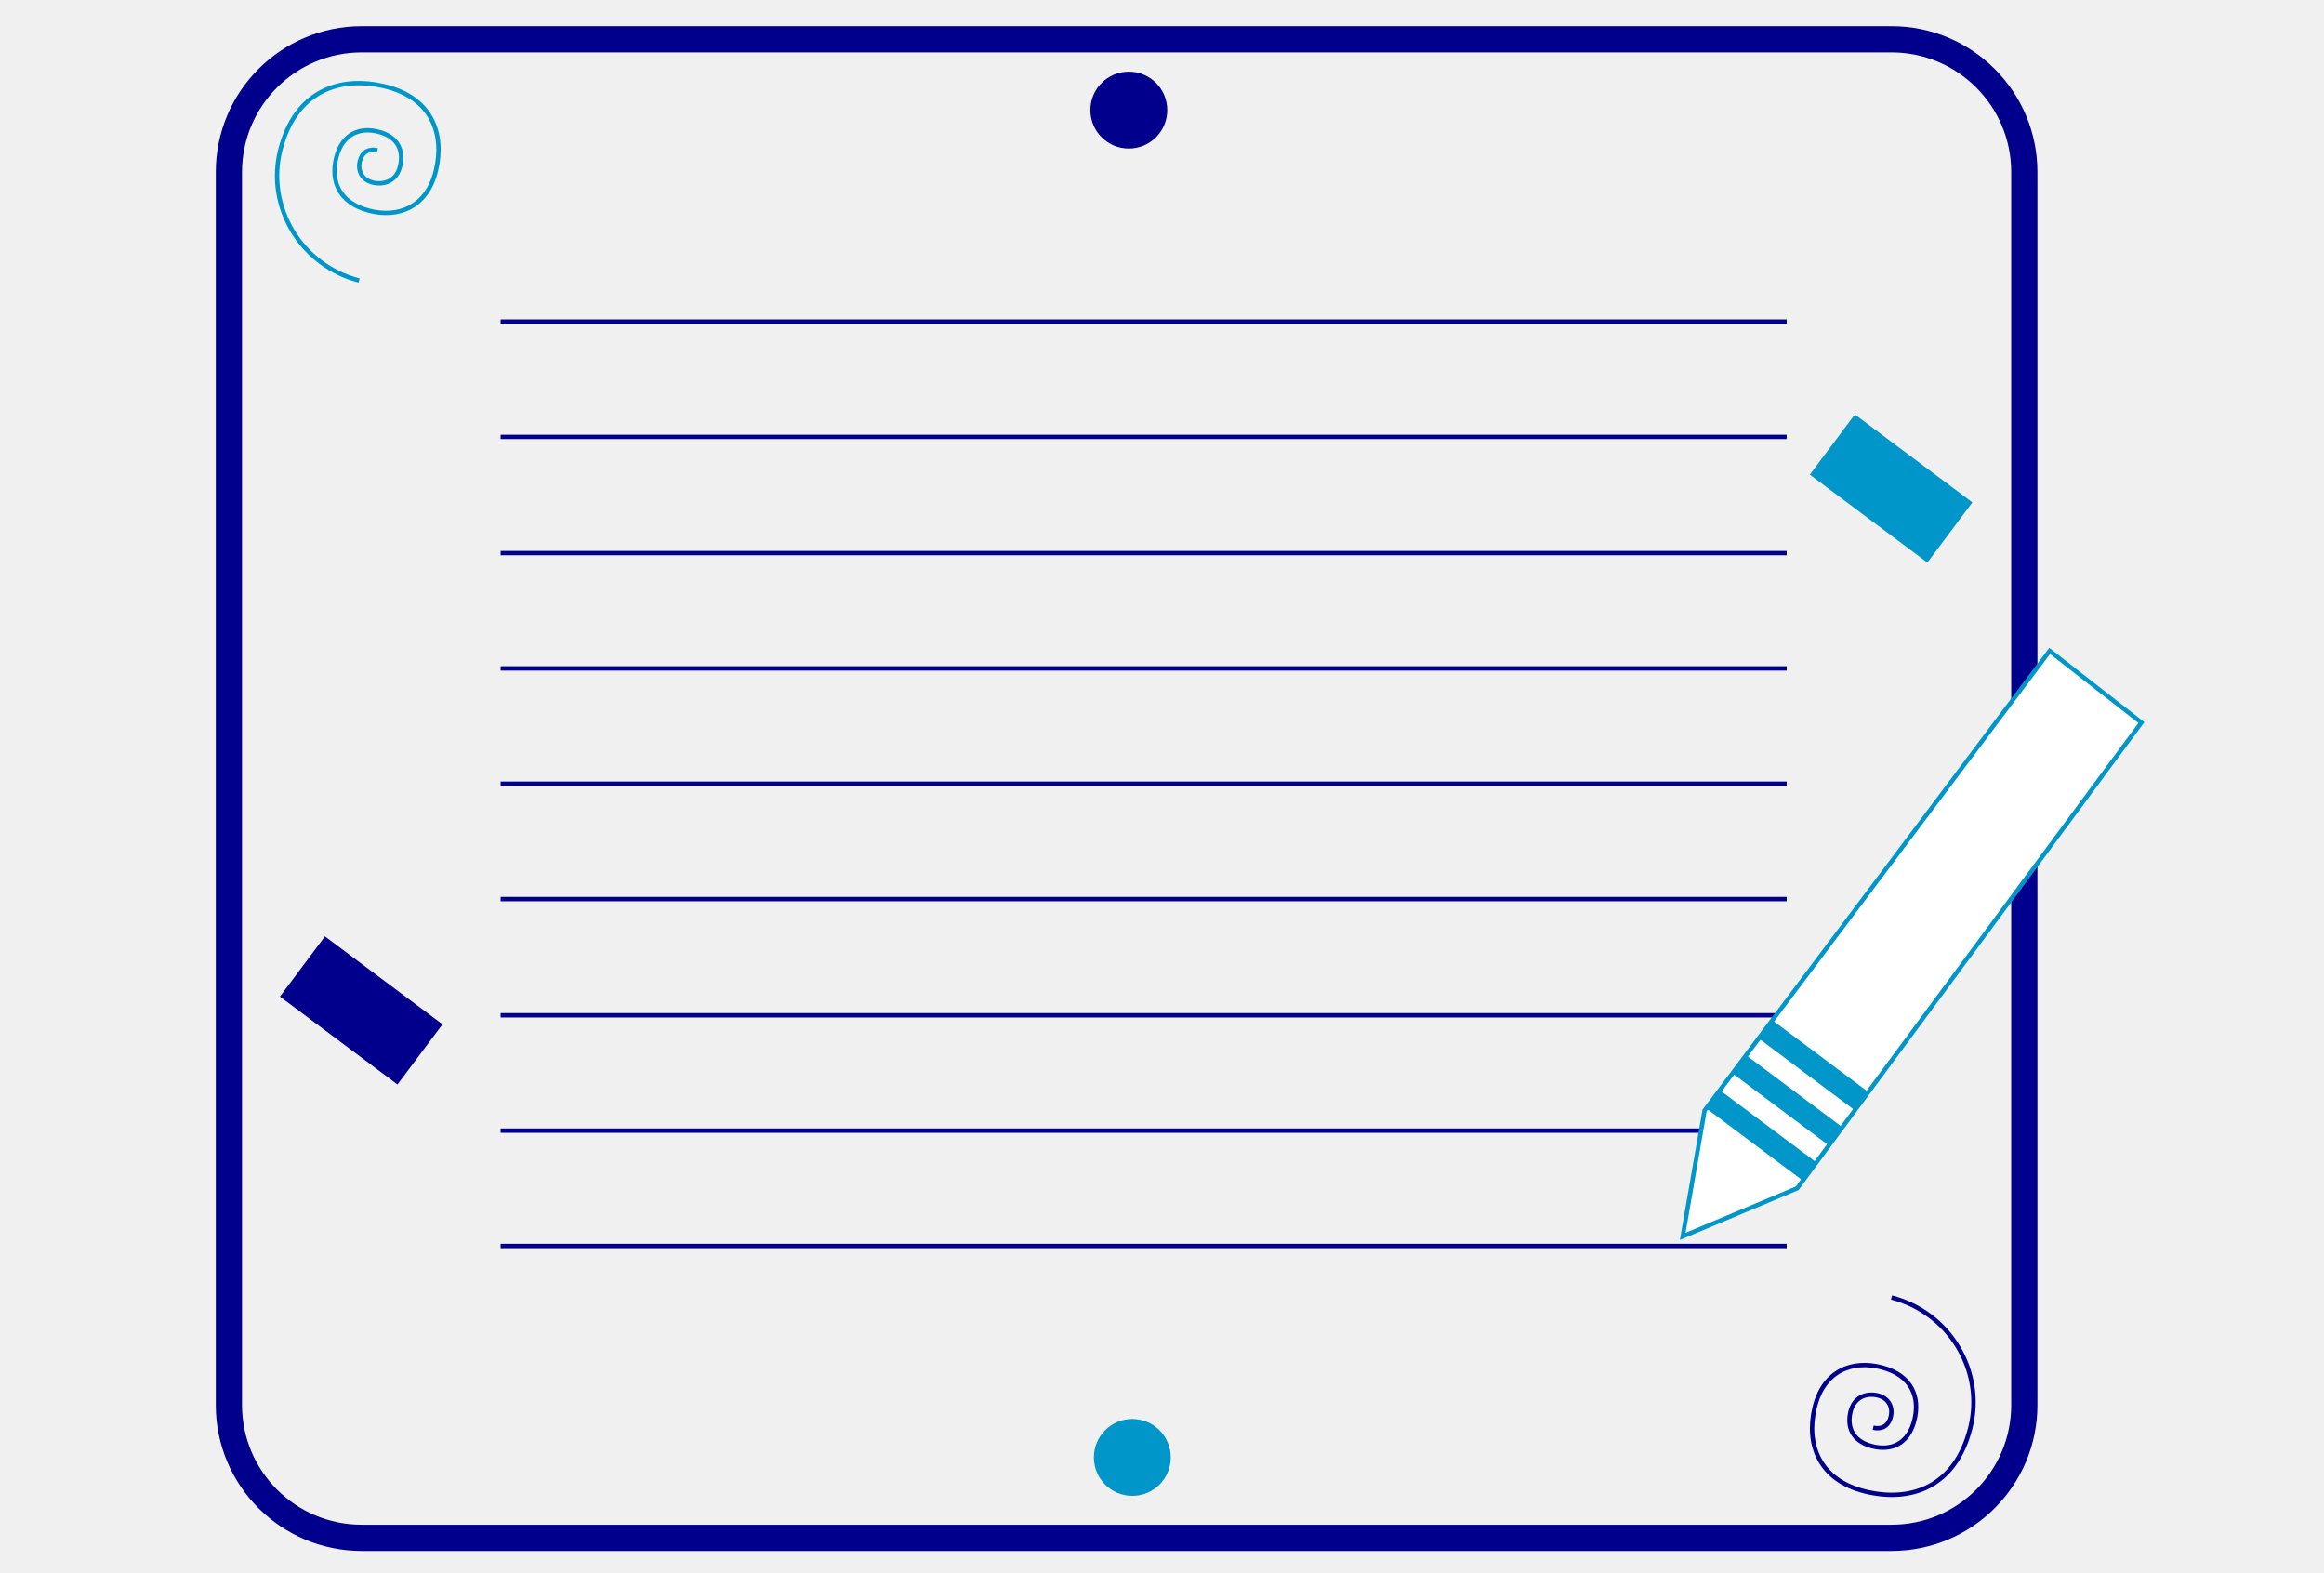
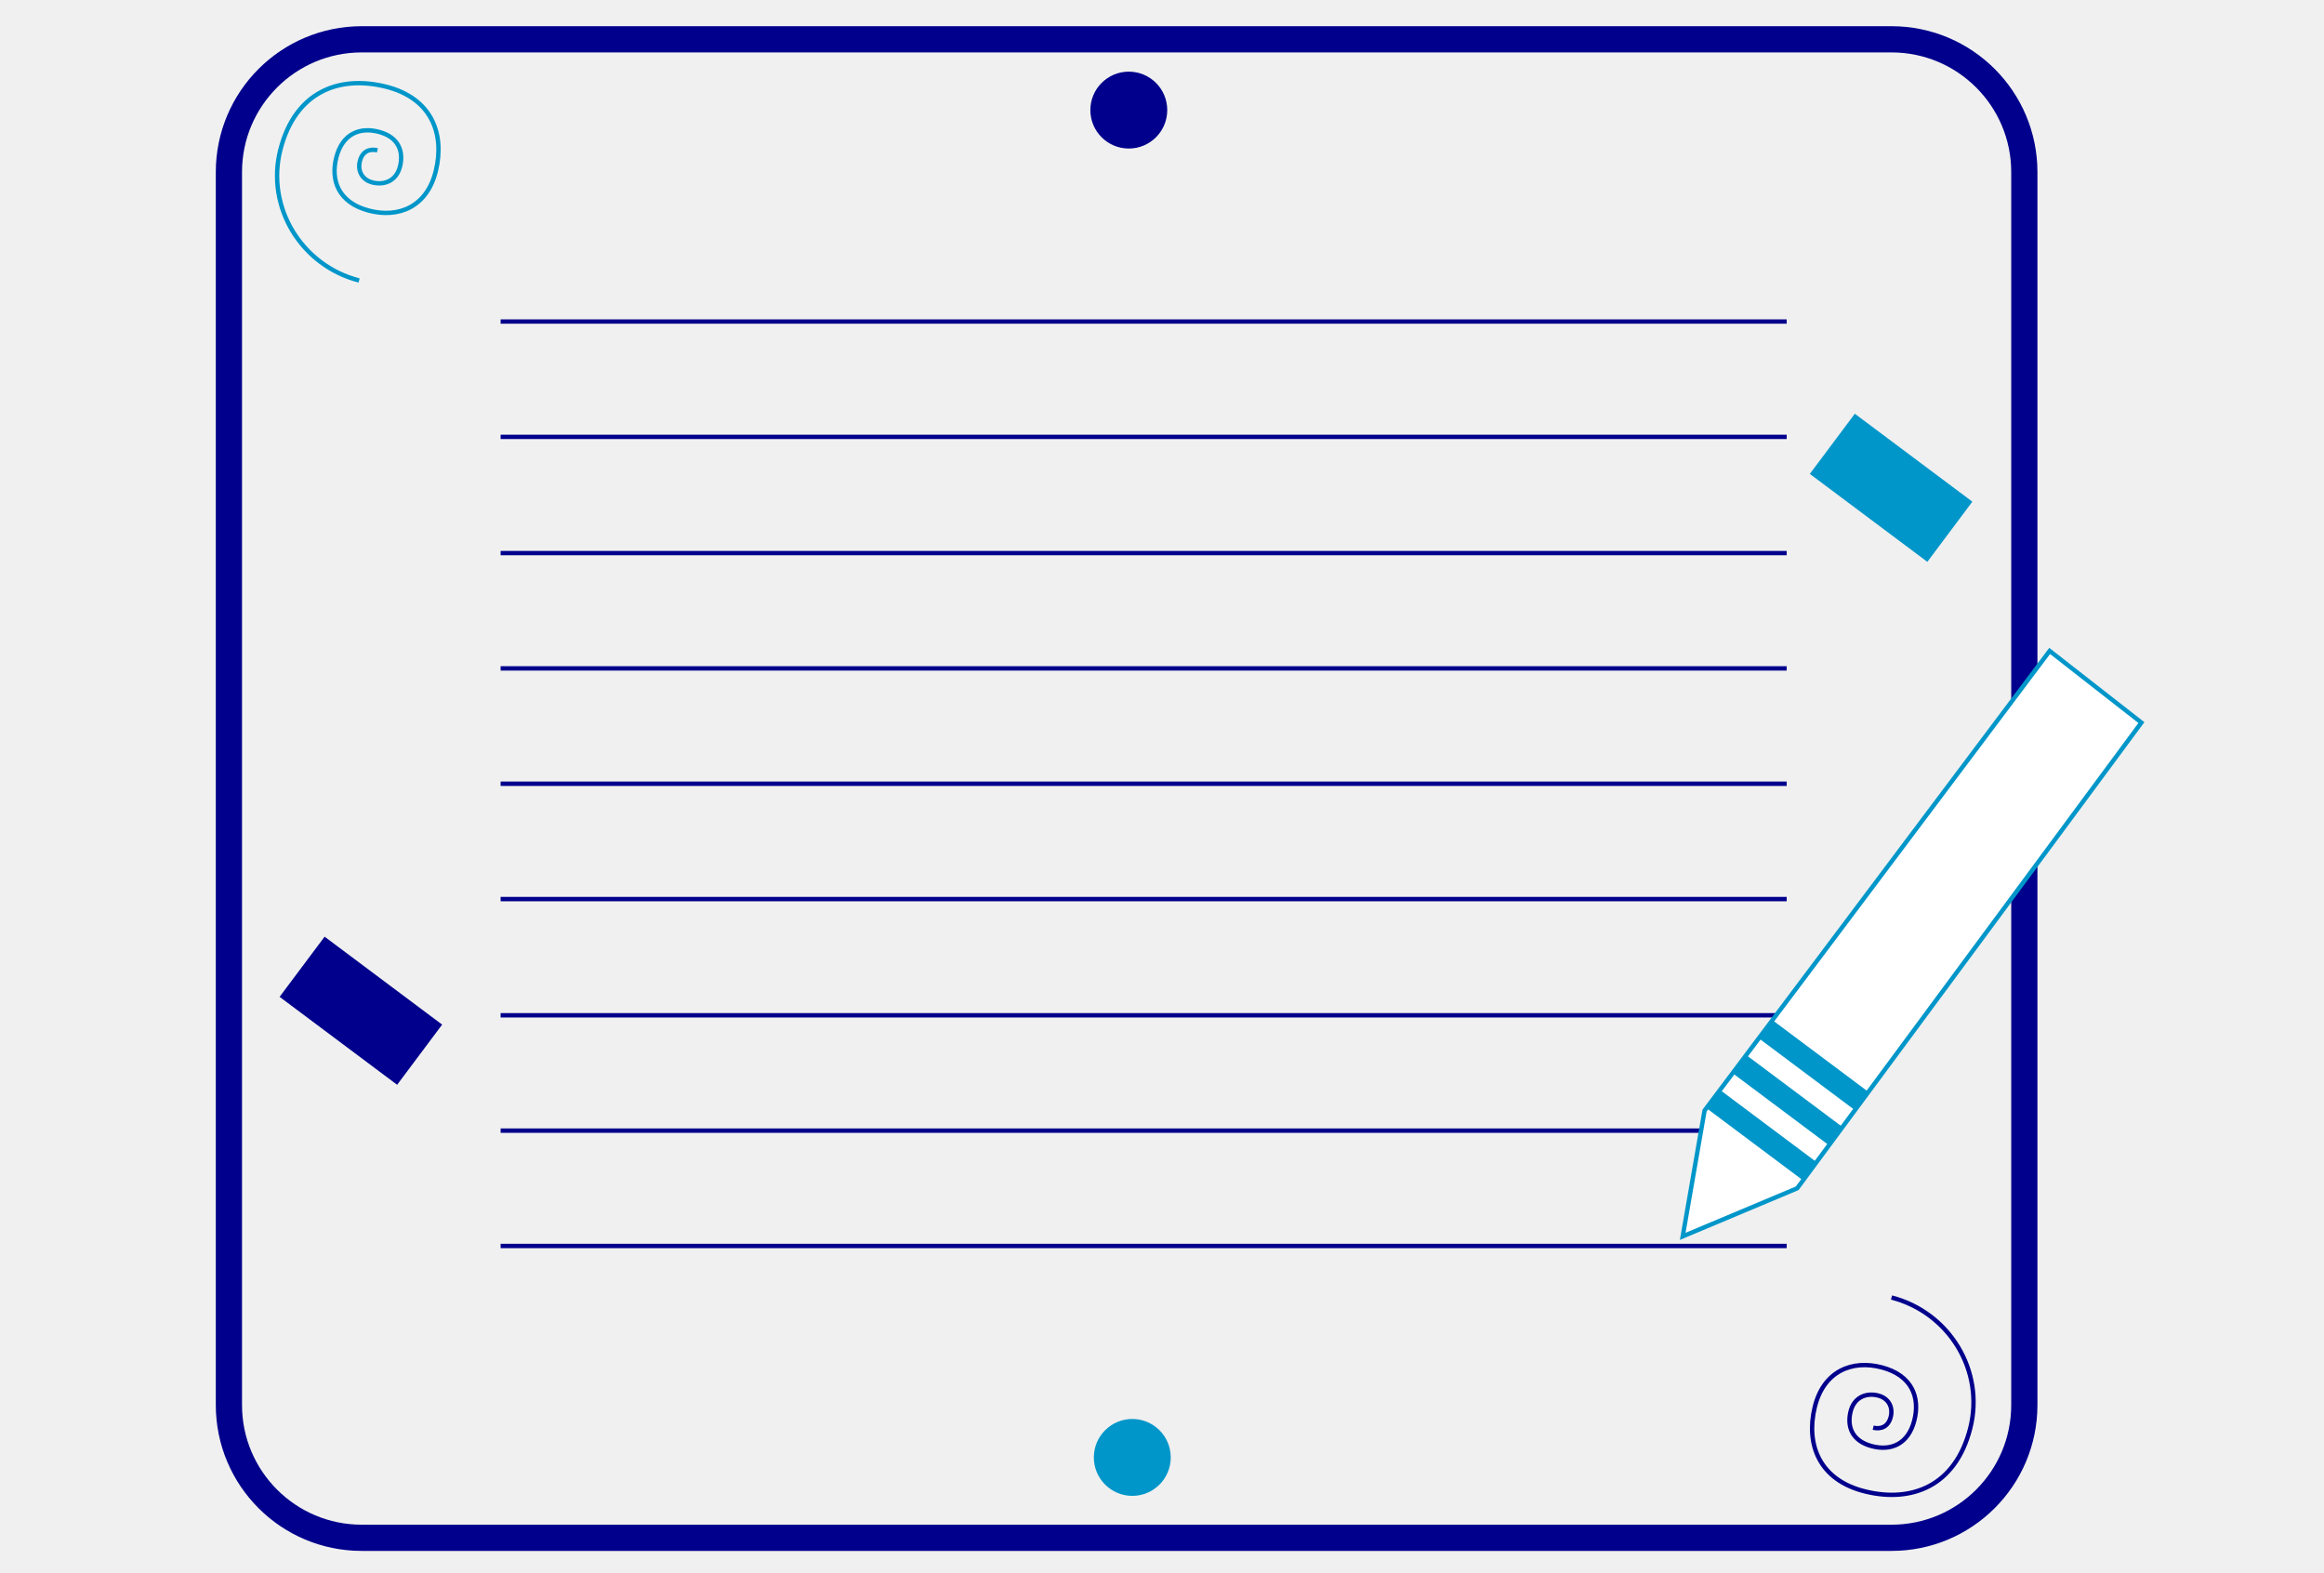
<svg xmlns="http://www.w3.org/2000/svg" id="Layer_1" version="1.1" viewBox="0 0 266 180">
  <defs>
    <style>
      .st0, .st1, .st2, .st3, .st4 {
        fill: none;
      }

      .st5 {
        fill: #0096c9;
      }

-       .st6 {
+       .st1 {
+         stroke-width: 3px;
+       }
+ 
+       .st1, .st2, .st6, .st3, .st4 {
+         stroke-miterlimit: 10;
+       }
+ 
+       .st1, .st3 {
+         stroke: #00008c;
+       }
+ 
+       .st2, .st6 {
+         stroke: #0096c9;
+       }
+ 
+       .st2, .st6, .st3, .st4 {
+         stroke-width: .5px;
+       }
+ 
+       .st7 {
        fill: #00008c;
      }

-       .st1, .st7, .st2, .st3, .st4 {
-         stroke-miterlimit: 10;
-       }
- 
-       .st1, .st7, .st3, .st4 {
-         stroke-width: .5px;
-       }
- 
-       .st1, .st2 {
-         stroke: #00008c;
-       }
- 
-       .st7 {
+       .st6 {
        fill: #fff;
-       }
- 
-       .st7, .st3 {
-         stroke: #0096c9;
-       }
- 
-       .st2 {
-         stroke-width: 3px;
      }

      .st4 {
        stroke: #42210b;
      }

      .st8 {
        clip-path: url(#clippath);
      }
    </style>
    <clipPath id="clippath">
      <rect class="st0" x="54.1" y="35" width="150.4" height="111" />
    </clipPath>
  </defs>
  <path class="st4" d="M1128.4,371" />
-   <rect class="st2" x="26.2" y="4.5" width="205.5" height="171.5" rx="15.2" ry="15.2" />
-   <path class="st3" d="M41.1,32.1c-6.6-1.7-10.7-8.4-9-15s6.7-8.5,12-7.2,6.8,5.4,5.8,9.6-4.3,5.5-7.7,4.6-4.4-3.4-3.7-6.1,2.7-3.5,4.9-2.9,2.8,2.2,2.4,3.9-1.8,2.2-3.1,1.9-1.8-1.4-1.5-2.5,1.1-1.4,2-1.2" />
-   <rect class="st5" x="207.9" y="51.7" width="16.8" height="8.6" transform="translate(76.8 -118.5) rotate(36.8)" />
+   <rect class="st1" x="26.2" y="4.5" width="205.5" height="171.5" rx="15.2" ry="15.2" />
+   <path class="st2" d="M41.1,32.1c-6.6-1.7-10.7-8.4-9-15s6.7-8.5,12-7.2,6.8,5.4,5.8,9.6-4.3,5.5-7.7,4.6-4.4-3.4-3.7-6.1,2.7-3.5,4.9-2.9,2.8,2.2,2.4,3.9-1.8,2.2-3.1,1.9-1.8-1.4-1.5-2.5,1.1-1.4,2-1.2" />
+   <rect class="st5" x="212.2" y="47.5" width="8.6" height="16.8" transform="translate(42 195.7) rotate(-53.2)" />
  <circle class="st5" cx="129.6" cy="166.8" r="4.4" />
-   <path class="st1" d="M216.5,148.5c6.6,1.7,10.7,8.4,9,15s-6.7,8.5-12,7.2-6.8-5.4-5.8-9.6,4.3-5.5,7.7-4.6,4.4,3.4,3.7,6.1-2.7,3.5-4.9,2.9-2.8-2.2-2.4-3.9,1.8-2.2,3.1-1.9,1.8,1.4,1.5,2.5-1.1,1.4-2,1.2" />
-   <circle class="st6" cx="129.2" cy="12.6" r="4.4" />
+   <path class="st3" d="M216.5,148.5c6.6,1.7,10.7,8.4,9,15s-6.7,8.5-12,7.2-6.8-5.4-5.8-9.6,4.3-5.5,7.7-4.6,4.4,3.4,3.7,6.1-2.7,3.5-4.9,2.9-2.8-2.2-2.4-3.9,1.8-2.2,3.1-1.9,1.8,1.4,1.5,2.5-1.1,1.4-2,1.2" />
+   <circle class="st7" cx="129.2" cy="12.6" r="4.4" />
  <g class="st8">
    <g>
      <g id="_x3C_Grid_Repeat_x3E_">
-         <line class="st1" x1="57.3" y1="36.8" x2="438.8" y2="36.8" />
+         <line class="st3" x1="57.3" y1="36.8" x2="438.8" y2="36.8" />
      </g>
-       <g id="_x3C_Grid_Repeat_x3E_1" data-name="_x3C_Grid_Repeat_x3E_">
-         <line class="st1" x1="57.3" y1="50" x2="438.8" y2="50" />
+       <g id="_x3C_Grid_Repeat_x3E_1">
+         <line class="st3" x1="57.3" y1="50" x2="438.8" y2="50" />
      </g>
-       <g id="_x3C_Grid_Repeat_x3E_2" data-name="_x3C_Grid_Repeat_x3E_">
-         <line class="st1" x1="57.3" y1="63.3" x2="438.8" y2="63.3" />
+       <g id="_x3C_Grid_Repeat_x3E_2">
+         <line class="st3" x1="57.3" y1="63.3" x2="438.8" y2="63.3" />
      </g>
-       <g id="_x3C_Grid_Repeat_x3E_3" data-name="_x3C_Grid_Repeat_x3E_">
-         <line class="st1" x1="57.3" y1="76.5" x2="438.8" y2="76.5" />
+       <g id="_x3C_Grid_Repeat_x3E_3">
+         <line class="st3" x1="57.3" y1="76.5" x2="438.8" y2="76.5" />
      </g>
-       <g id="_x3C_Grid_Repeat_x3E_4" data-name="_x3C_Grid_Repeat_x3E_">
-         <line class="st1" x1="57.3" y1="89.7" x2="438.8" y2="89.7" />
+       <g id="_x3C_Grid_Repeat_x3E_4">
+         <line class="st3" x1="57.3" y1="89.7" x2="438.8" y2="89.7" />
      </g>
-       <g id="_x3C_Grid_Repeat_x3E_5" data-name="_x3C_Grid_Repeat_x3E_">
-         <line class="st1" x1="57.3" y1="102.9" x2="438.8" y2="102.9" />
+       <g id="_x3C_Grid_Repeat_x3E_5">
+         <line class="st3" x1="57.3" y1="102.9" x2="438.8" y2="102.9" />
      </g>
-       <g id="_x3C_Grid_Repeat_x3E_6" data-name="_x3C_Grid_Repeat_x3E_">
-         <line class="st1" x1="57.3" y1="116.2" x2="438.8" y2="116.2" />
+       <g id="_x3C_Grid_Repeat_x3E_6">
+         <line class="st3" x1="57.3" y1="116.2" x2="438.8" y2="116.2" />
      </g>
-       <g id="_x3C_Grid_Repeat_x3E_7" data-name="_x3C_Grid_Repeat_x3E_">
-         <line class="st1" x1="57.3" y1="129.4" x2="438.8" y2="129.4" />
+       <g id="_x3C_Grid_Repeat_x3E_7">
+         <line class="st3" x1="57.3" y1="129.4" x2="438.8" y2="129.4" />
      </g>
-       <g id="_x3C_Grid_Repeat_x3E_8" data-name="_x3C_Grid_Repeat_x3E_">
-         <line class="st1" x1="57.3" y1="142.6" x2="438.8" y2="142.6" />
+       <g id="_x3C_Grid_Repeat_x3E_8">
+         <line class="st3" x1="57.3" y1="142.6" x2="438.8" y2="142.6" />
      </g>
    </g>
  </g>
-   <rect class="st6" x="32.8" y="111.3" width="16.8" height="8.6" transform="translate(77.6 -1.6) rotate(36.8)" />
-   <polygon class="st7" points="195.1 127.1 192.6 141.5 205.7 136 245.1 82.7 234.6 74.5 195.1 127.1" />
-   <rect class="st5" x="194.6" y="128.7" width="13.6" height="2.6" transform="translate(118.2 -94.8) rotate(36.8)" />
-   <rect class="st5" x="197.6" y="124.7" width="13.6" height="2.6" transform="translate(116.4 -97.4) rotate(36.8)" />
-   <rect class="st5" x="200.6" y="120.7" width="13.6" height="2.6" transform="translate(114.6 -100) rotate(36.8)" />
+   <rect class="st7" x="37" y="107.2" width="8.6" height="16.8" transform="translate(-76 79.5) rotate(-53.2)" />
+   <polygon class="st6" points="195.1 127.1 192.6 141.5 205.7 136 245.1 82.7 234.6 74.5 195.1 127.1" />
+   <rect class="st5" x="200.3" y="123.1" width="2.6" height="13.6" transform="translate(-23.2 213.5) rotate(-53.2)" />
+   <rect class="st5" x="203.3" y="119.1" width="2.6" height="13.6" transform="translate(-18.8 214.3) rotate(-53.2)" />
+   <rect class="st5" x="206.3" y="115.1" width="2.6" height="13.6" transform="translate(-14.4 215.1) rotate(-53.2)" />
</svg>
